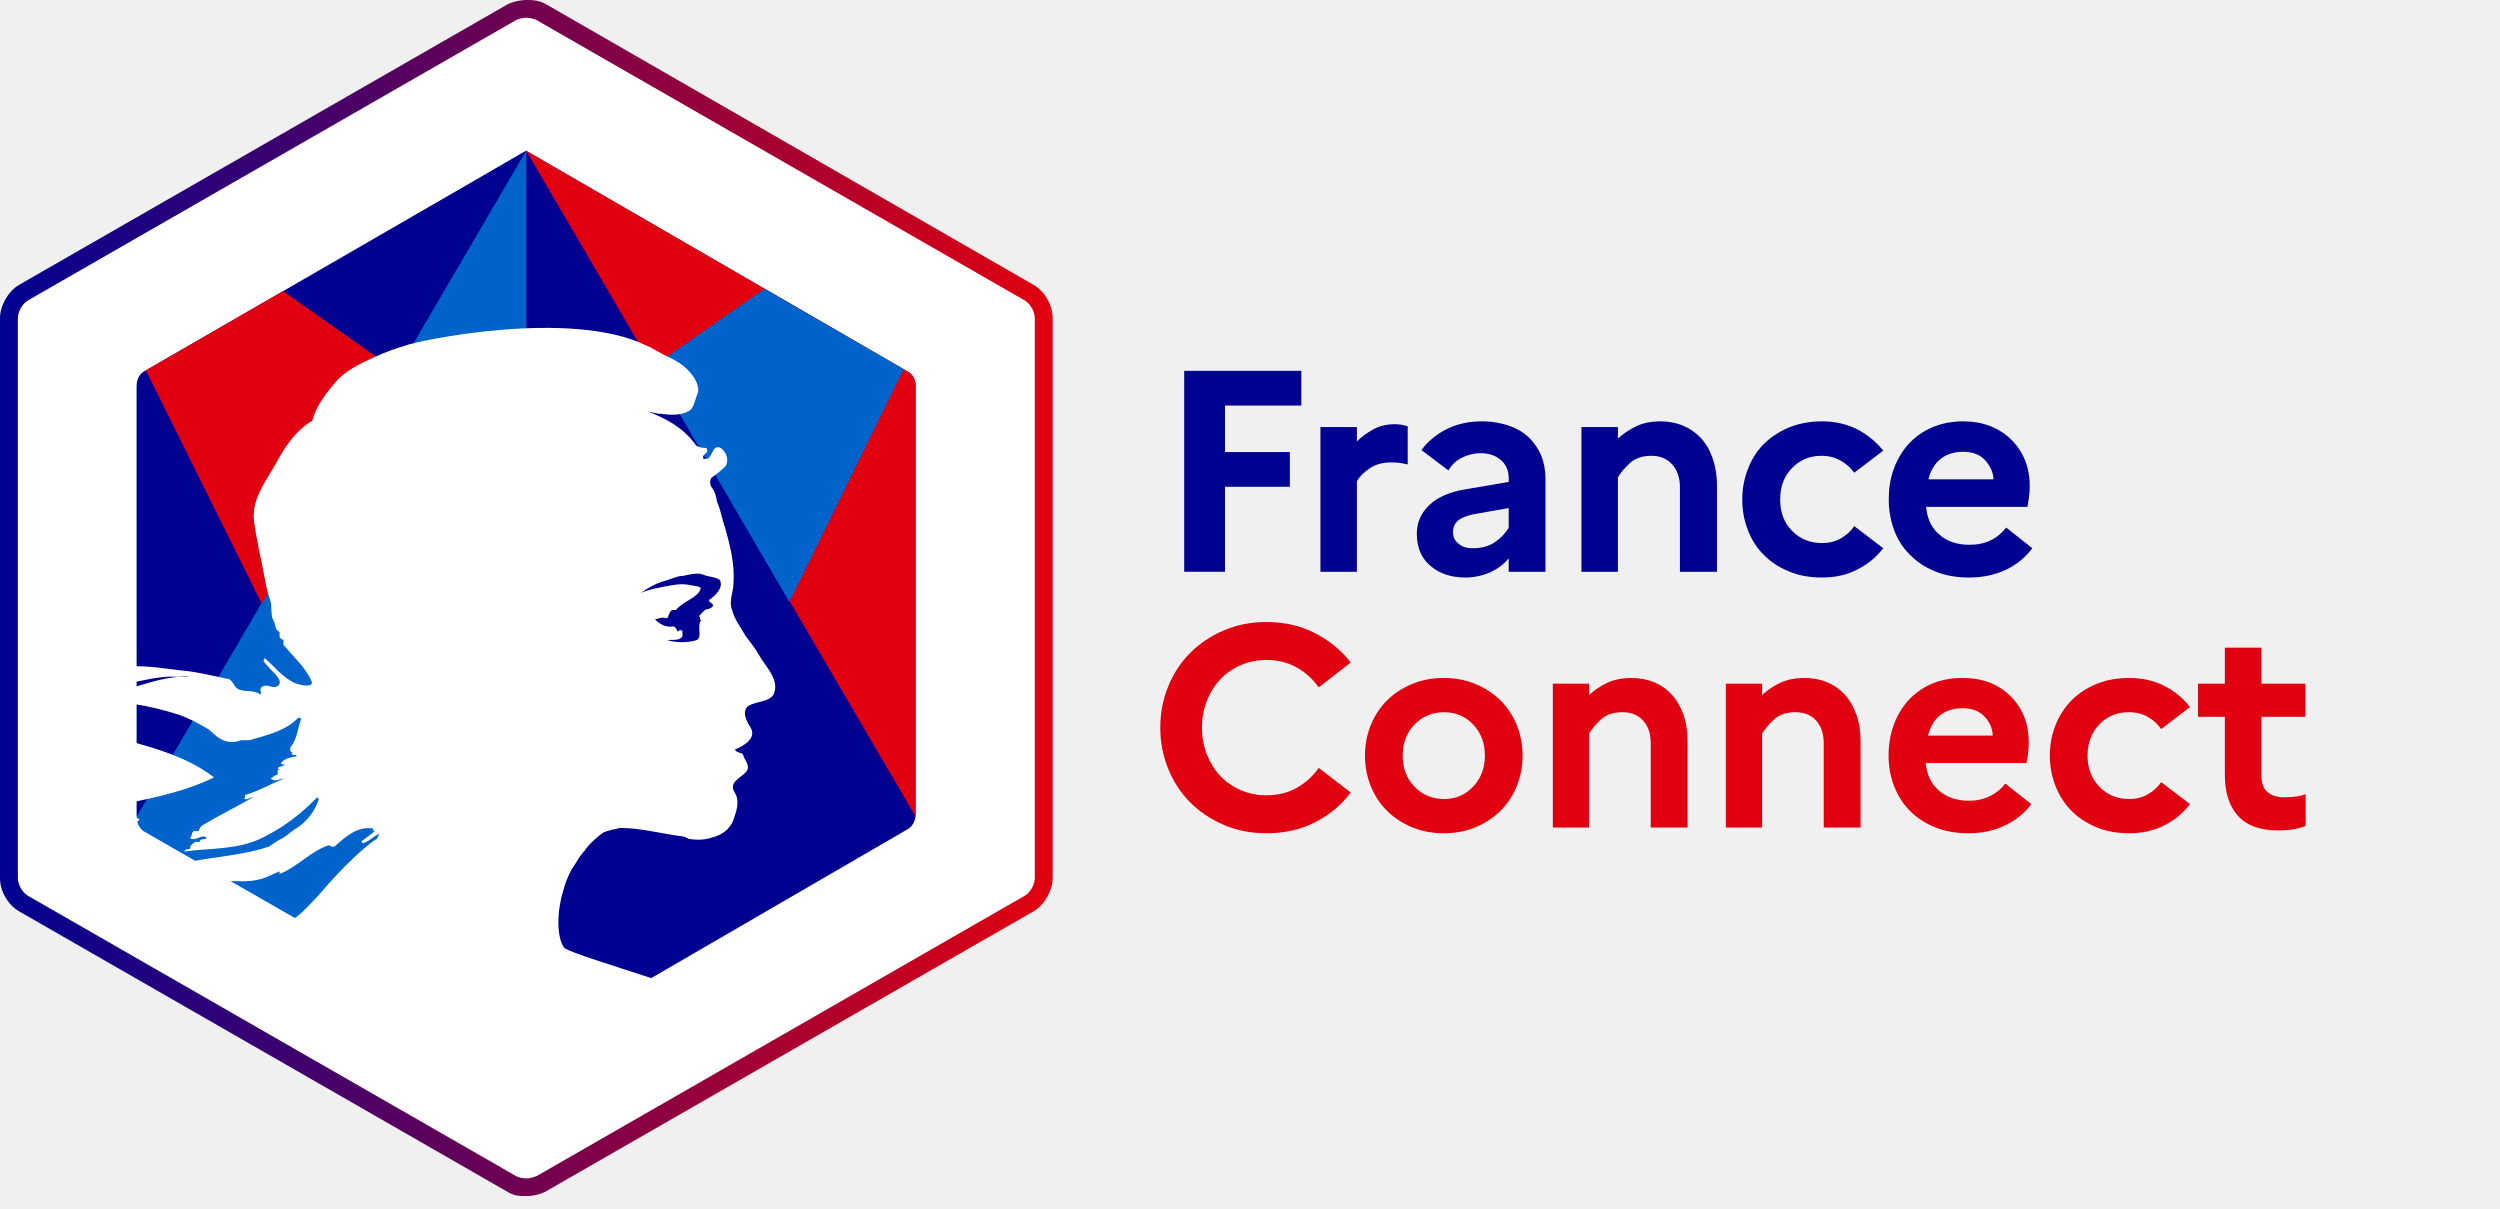
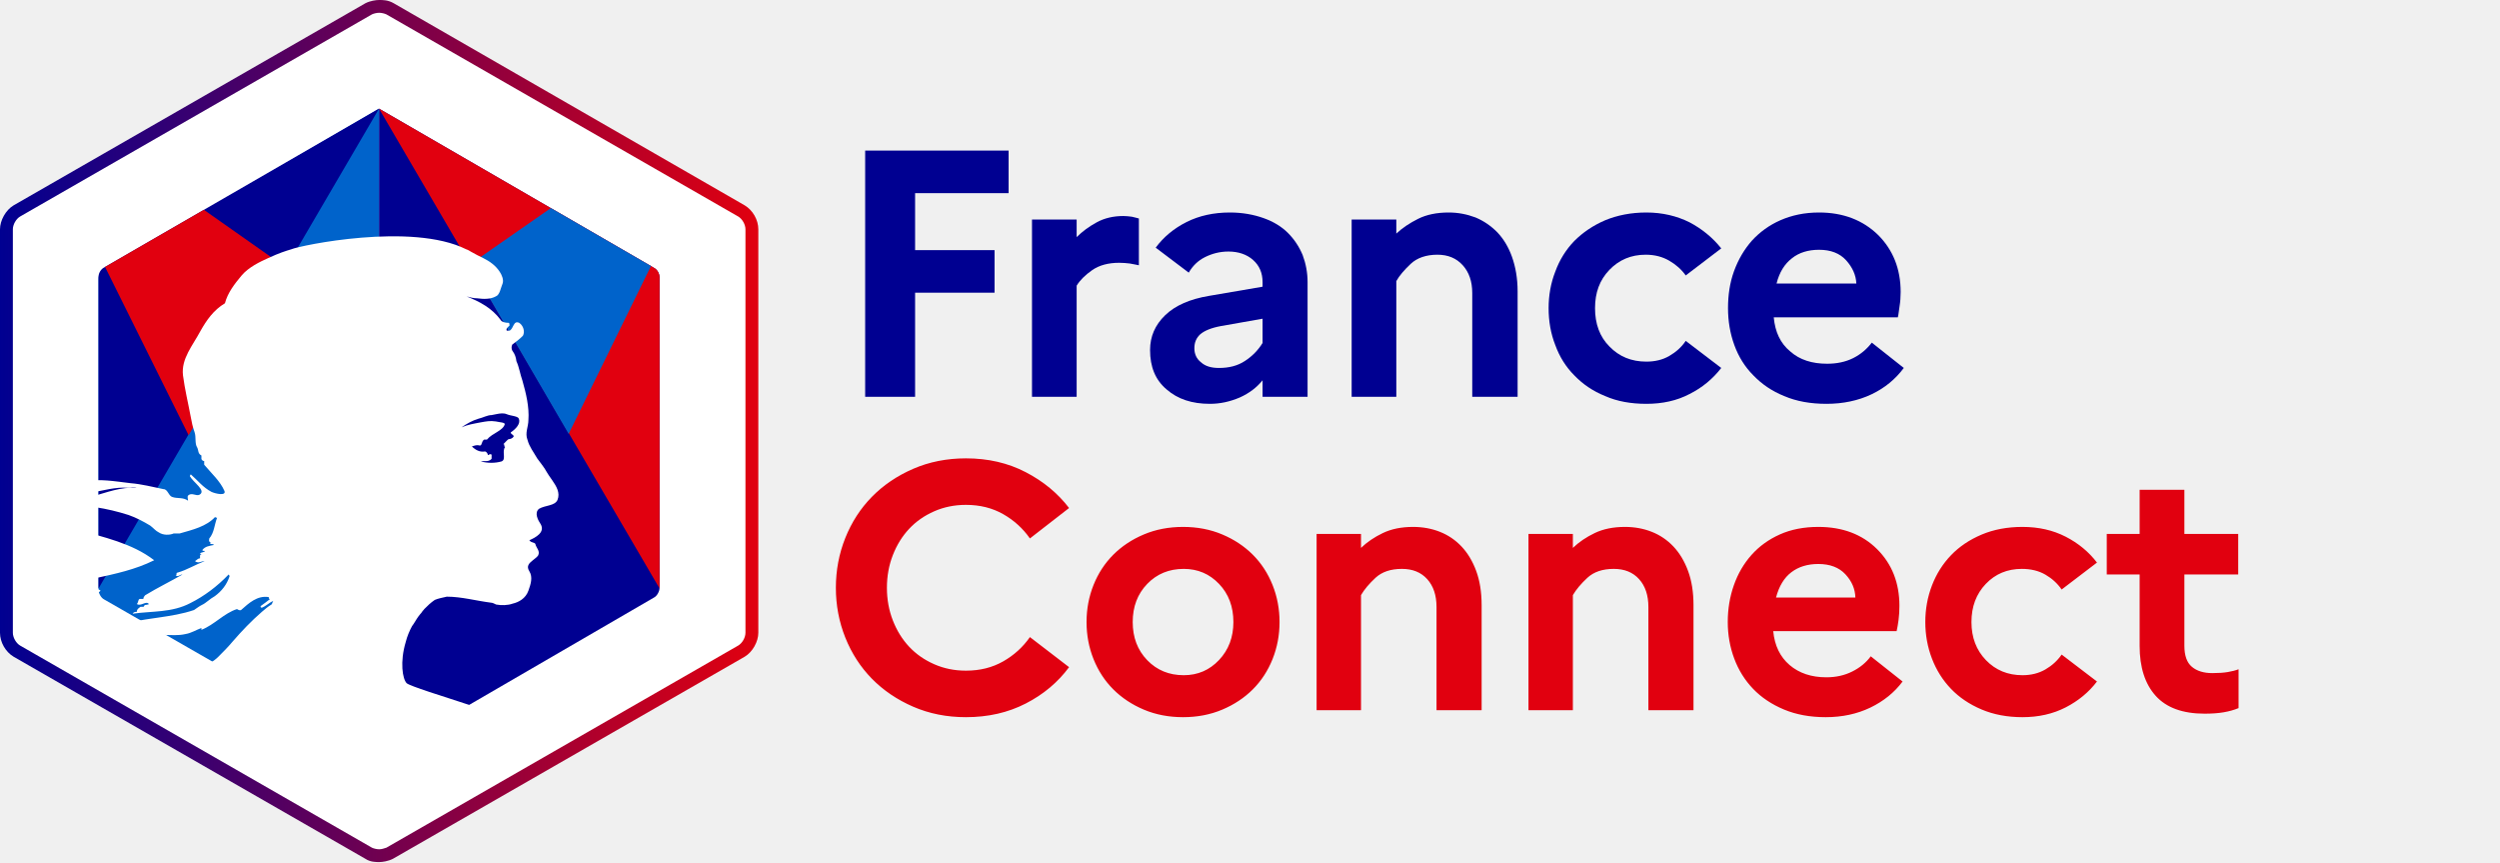
- <svg xmlns="http://www.w3.org/2000/svg" width="151" height="73" viewBox="0 0 151 73" fill="none">
-   <g clip-path="url(#clip0_3280_25235)">
-     <mask id="mask0_3280_25235" style="mask-type:luminance" maskUnits="userSpaceOnUse" x="0" y="0" width="151" height="73">
-       <path d="M151 0H0V72.249H151V0Z" fill="white" />
-     </mask>
-     <g mask="url(#mask0_3280_25235)">
-       <path d="M32.463 1.205C32.126 1.004 31.52 1.004 31.183 1.205L1.684 18.146C1.347 18.347 1.078 18.816 1.078 19.217V53.032C1.078 53.433 1.347 53.902 1.684 54.103L31.183 71.043C31.52 71.245 32.126 71.245 32.463 71.043L61.963 54.103C62.299 53.902 62.569 53.433 62.569 53.032V19.217C62.569 18.816 62.299 18.347 61.963 18.146L32.463 1.205Z" fill="white" />
-       <path d="M32.396 1.205L61.895 18.146C62.232 18.347 62.501 18.816 62.501 19.217V53.032C62.501 53.433 62.232 53.902 61.895 54.103L32.396 71.044C32.194 71.111 31.992 71.177 31.79 71.177C31.587 71.177 31.318 71.111 31.183 71.044L1.684 54.103C1.347 53.902 1.078 53.433 1.078 53.032V19.217C1.078 18.816 1.347 18.347 1.684 18.146L31.183 1.205C31.318 1.138 31.587 1.071 31.79 1.071C31.992 1.071 32.261 1.138 32.396 1.205ZM30.645 0.268L1.145 17.209C0.471 17.61 0 18.481 0 19.217V53.032C0 53.835 0.471 54.639 1.145 55.04L30.645 71.981C31.049 72.249 31.52 72.249 31.79 72.249C32.059 72.249 32.53 72.182 32.934 71.981L62.434 55.04C63.108 54.639 63.579 53.768 63.579 53.032V19.217C63.579 18.414 63.108 17.61 62.434 17.209L33.002 0.268C32.53 0 32.126 0 31.79 0C31.52 0 31.049 0.067 30.645 0.268Z" fill="url(#paint0_linear_3280_25235)" />
-       <path d="M31.779 63.466L8.729 50.237C8.46 50.103 8.258 49.7 8.258 49.431V23.378C8.258 23.042 8.46 22.706 8.729 22.572L31.779 9.104" fill="#0063CB" />
-       <path d="M8.261 49.314L8.258 23.225C8.258 22.889 8.46 22.552 8.729 22.418L31.779 9.104" fill="#000091" />
-       <path fill-rule="evenodd" clip-rule="evenodd" d="M23.545 23.216L15.812 36.474L8.807 22.37L17.093 17.584L23.994 22.439L23.545 23.216Z" fill="#E1000F" />
-       <path d="M31.775 63.466L54.828 50.081C55.097 49.947 55.299 49.545 55.299 49.276V23.255C55.299 22.92 55.097 22.584 54.828 22.45L31.778 9.104" fill="#000091" />
-       <path d="M55.297 49.314L55.299 23.245C55.299 22.91 55.097 22.575 54.828 22.441L31.779 9.104" fill="#E1000F" />
-       <path fill-rule="evenodd" clip-rule="evenodd" d="M39.396 22.163L47.677 36.361L54.578 22.296L46.184 17.439L39.396 22.163Z" fill="#0063CB" />
-       <path fill-rule="evenodd" clip-rule="evenodd" d="M40.514 21.629C41.056 21.9 41.558 22.249 41.907 22.791C42.061 23.024 42.255 23.451 42.139 23.761C41.983 24.11 41.907 24.73 41.558 24.846C41.133 25.079 40.553 25.079 40.011 25.001C39.702 25.001 39.432 24.924 39.122 24.846C40.205 25.273 41.249 25.815 41.983 26.824C42.061 26.978 42.332 27.056 42.641 27.056C42.718 27.056 42.718 27.211 42.718 27.288C42.564 27.444 42.409 27.521 42.486 27.715H42.718C43.067 27.56 43.028 26.824 43.53 27.056C43.879 27.288 44.033 27.793 43.84 28.142C43.53 28.451 43.26 28.645 42.95 28.878C42.873 29.033 42.873 29.227 42.95 29.382C43.183 29.692 43.26 29.964 43.298 30.274C43.53 30.778 43.608 31.359 43.801 31.902C44.111 32.987 44.381 34.112 44.304 35.197C44.304 35.779 43.995 36.283 44.227 36.864C44.381 37.446 44.729 37.872 45.039 38.415C45.348 38.842 45.618 39.151 45.851 39.578C45.945 39.742 46.059 39.905 46.175 40.07L46.291 40.236C46.655 40.761 46.985 41.304 46.74 41.904C46.508 42.408 45.735 42.331 45.193 42.64C44.768 42.989 45.116 43.61 45.348 43.959C45.696 44.618 44.923 45.044 44.381 45.277C44.536 45.51 44.806 45.432 44.884 45.587C44.961 45.935 45.309 46.169 45.116 46.556C45.027 46.678 44.895 46.784 44.761 46.888L44.66 46.967C44.362 47.203 44.108 47.45 44.381 47.874C44.691 48.378 44.497 48.959 44.304 49.502C44.072 50.161 43.492 50.471 42.989 50.588C42.564 50.743 42.022 50.743 41.597 50.666C41.442 50.588 41.288 50.51 41.172 50.51C39.934 50.355 38.697 50.006 37.459 50.006C37.111 50.084 36.725 50.161 36.454 50.278C36.106 50.51 35.835 50.782 35.564 51.053C35.526 51.131 35.448 51.169 35.41 51.247C35.371 51.286 35.333 51.324 35.333 51.363L35.31 51.386L35.278 51.418C35.272 51.424 35.265 51.431 35.255 51.441C35.023 51.712 34.868 51.984 34.675 52.293C34.675 52.332 34.636 52.332 34.636 52.332C34.636 52.371 34.598 52.41 34.559 52.449C34.327 52.875 34.134 53.34 34.018 53.806C33.515 55.472 33.747 56.907 34.095 57.256C34.327 57.489 37.112 58.35 39.561 59.151C35.282 62.718 31.823 64.501 29.184 64.501C25.541 64.501 19.43 62.085 10.852 57.253C12.929 57.253 12.633 58.083 14.567 57.117C15.495 56.73 17.583 55.764 18.279 55.068C18.704 54.643 19.13 54.218 19.517 53.754C20.29 52.864 21.063 52.053 21.953 51.279C22.223 51.048 22.494 50.815 22.765 50.661C22.842 50.583 22.842 50.429 22.919 50.351C22.572 50.506 22.339 50.777 21.953 50.931C21.875 50.931 21.798 50.854 21.875 50.777C22.146 50.583 22.417 50.39 22.649 50.197H22.61C22.533 50.197 22.533 50.119 22.533 50.042C21.566 49.888 20.87 50.545 20.212 51.124C20.058 51.202 19.903 51.048 19.865 51.048C18.782 51.395 17.97 52.362 16.887 52.787V52.632C16.462 52.787 16.036 53.057 15.572 53.135C14.915 53.289 14.335 53.212 13.755 53.212C12.865 53.289 11.976 53.483 11.086 53.676C11.048 53.676 11.048 53.676 11.009 53.715C10.545 53.831 10.081 54.024 9.655 54.256L9.617 54.295C9.578 54.333 9.539 54.372 9.501 54.411C9.346 54.565 9.192 54.759 8.998 54.836C8.534 55.068 8.186 55.455 7.799 55.803C7.761 55.841 7.722 55.841 7.683 55.841C7.297 56.228 7.761 55.068 8.186 54.797C8.148 54.797 8.07 54.759 8.109 54.72C8.148 54.643 8.186 54.604 8.225 54.527C8.225 54.488 8.225 54.488 8.263 54.45L8.257 54.426L8.231 54.395C8.227 54.389 8.225 54.382 8.225 54.372C8.109 54.45 7.993 54.527 7.877 54.604C7.683 54.759 7.761 53.87 7.954 53.754H7.916C8.186 53.599 8.496 53.444 8.766 53.289L8.882 53.174C8.457 53.328 8.109 53.522 7.722 53.754C7.722 53.754 7.722 53.483 7.838 53.367C7.916 53.367 7.993 53.367 7.993 53.444C9.395 52.364 11.099 52.076 12.818 51.825L13.288 51.758C14.304 51.609 15.317 51.45 16.268 51.124C16.5 50.97 16.693 50.815 16.925 50.7C17.274 50.545 17.583 50.197 18.008 49.965C18.588 49.539 19.014 48.998 19.246 48.303C19.246 48.225 19.169 48.148 19.169 48.148C18.202 49.153 17.119 49.965 15.959 50.545C14.412 51.357 12.749 51.202 11.125 51.434C11.202 51.279 11.357 51.279 11.473 51.279C11.473 51.048 11.628 50.97 11.782 50.854H12.015C12.092 50.854 12.092 50.7 12.169 50.7C12.324 50.7 12.556 50.622 12.479 50.622C12.246 50.312 11.821 50.854 11.473 50.622C11.628 50.468 11.551 50.274 11.705 50.197H12.015C12.015 50.042 12.169 49.888 12.169 49.888C13.252 49.23 14.296 48.728 15.301 48.148C15.069 48.148 14.953 48.38 14.721 48.225C14.876 48.225 14.721 47.993 14.876 47.993C15.688 47.761 16.346 47.336 17.158 47.027C16.849 47.027 16.655 47.259 16.346 47.027C16.5 46.949 16.577 46.795 16.771 46.795V46.563C16.771 46.485 16.849 46.485 16.925 46.485C16.849 46.485 16.771 46.408 16.771 46.408C16.849 46.253 17.081 46.331 17.196 46.176C17.119 46.176 16.965 46.176 16.965 46.099C17.196 45.789 17.544 45.751 17.931 45.673C17.854 45.519 17.622 45.673 17.622 45.519C17.622 45.453 17.678 45.443 17.743 45.442H17.622C17.467 45.364 17.544 45.21 17.544 45.132C17.97 44.63 17.97 43.972 18.202 43.392C18.124 43.392 18.047 43.392 18.047 43.316C17.312 44.127 16.152 44.398 15.069 44.707H14.567C14.219 44.862 13.677 44.862 13.329 44.63C13.02 44.475 12.904 44.282 12.595 44.05C12.015 43.702 11.434 43.392 10.777 43.161C8.96 42.581 7.065 42.271 5.17 42.349C5.982 41.923 6.871 41.885 7.722 41.614C8.96 41.266 10.12 40.802 11.434 40.88C11.202 40.802 10.932 40.88 10.7 40.88C9.694 40.802 8.65 41.111 7.567 41.305C6.832 41.459 6.175 41.73 5.441 41.885C5.015 42.039 4.783 42.465 4.28 42.387V42.155C5.015 41.266 5.905 40.416 7.065 40.339C8.38 40.106 9.617 40.339 10.932 40.493C11.899 40.57 12.749 40.802 13.716 40.996C14.064 40.996 14.142 41.575 14.451 41.653C14.876 41.807 15.34 41.653 15.765 41.962C15.765 41.807 15.688 41.653 15.765 41.537C16.075 41.228 16.423 41.614 16.732 41.459C17.312 41.111 16.23 40.454 15.92 39.913C15.92 39.836 15.998 39.758 15.998 39.758C16.577 40.261 17.003 40.841 17.738 41.228C18.086 41.382 18.975 41.575 18.82 41.15C18.472 40.339 17.738 39.681 17.119 38.947V38.637C16.965 38.637 16.965 38.56 16.887 38.483V38.173C16.577 38.019 16.655 37.748 16.539 37.516C16.307 37.168 16.462 36.627 16.307 36.202C16.152 35.776 16.075 35.39 15.998 34.965C15.765 33.728 15.495 32.645 15.34 31.446C15.185 30.055 16.152 28.972 16.809 27.735C17.312 26.846 17.893 25.995 18.859 25.415C19.091 24.526 19.671 23.791 20.251 23.096C20.831 22.399 21.798 21.936 22.494 21.626C23.428 21.196 23.922 21.044 24.414 20.896C24.417 20.895 24.424 20.893 24.427 20.892C25.142 20.579 34.526 18.609 39.083 20.892C39.18 20.941 39.161 20.892 39.47 21.086C39.818 21.28 40.243 21.512 40.514 21.629ZM5.108 42.833C5.108 43.173 4.88 43.475 4.537 43.55C5.108 43.702 5.68 43.702 6.253 43.967C6.176 44.118 6.024 44.042 5.948 44.042C6.291 44.269 6.749 44.118 7.092 44.383C6.863 44.609 6.673 44.383 6.444 44.383C8.694 45.025 11.059 45.516 12.928 46.953C11.326 47.747 9.686 48.087 7.969 48.465C7.741 48.465 7.626 48.465 7.397 48.389C7.397 48.465 7.397 48.616 7.321 48.616C7.016 48.616 6.825 48.616 6.596 48.767C6.329 48.994 5.91 49.07 5.68 48.843C5.604 48.767 5.91 48.843 5.986 48.692H5.414C5.337 48.692 5.337 48.616 5.337 48.541C4.994 48.616 4.537 48.767 4.193 48.843C3.697 48.994 3.926 46.537 4.27 46.386C4.193 46.31 4.041 46.31 4.041 46.159C3.736 46.159 3.621 45.403 3.812 45.365C4.117 45.289 4.46 45.289 4.689 45.063C4.193 44.987 4.041 43.211 4.88 42.757C4.956 42.757 5.108 42.757 5.108 42.833ZM8.431 49.51C7.968 49.983 7.39 49.768 6.889 49.983C6.735 49.983 6.465 50.069 6.542 49.897C6.591 49.655 6.804 49.565 7.033 49.488L7.171 49.443C7.263 49.413 7.352 49.381 7.429 49.338C7.583 49.252 7.775 49.079 7.93 49.165C8.084 49.424 8.277 49.338 8.431 49.51ZM5.807 39.606C5.729 39.606 5.651 39.606 5.573 39.529C5.651 39.451 5.651 39.373 5.651 39.295C4.912 40.112 3.238 39.84 4.795 39.101C5.379 38.868 6.118 38.945 6.702 39.179C6.468 39.49 6.118 39.412 5.807 39.606ZM41.42 34.748C41.353 34.762 41.285 34.775 41.218 34.787C40.863 34.787 40.469 35.016 40.115 35.092C39.602 35.244 39.13 35.511 38.696 35.816C39.208 35.587 39.72 35.511 40.312 35.396C40.745 35.32 41.1 35.244 41.572 35.32C41.888 35.396 42.321 35.396 42.321 35.549C42.164 36.12 41.297 36.273 40.824 36.844H40.588C40.351 36.997 40.43 37.34 40.233 37.34C39.996 37.264 39.8 37.34 39.563 37.416C39.878 37.721 40.233 37.911 40.666 37.835C40.745 37.835 40.903 37.987 40.903 38.14C40.903 38.14 40.982 38.14 41.06 38.064C41.139 38.064 41.218 38.064 41.218 38.14V38.444C41.076 38.627 40.892 38.646 40.699 38.648L40.569 38.648C40.483 38.649 40.396 38.653 40.312 38.673C40.903 38.825 41.494 38.825 42.045 38.673C42.479 38.521 42.045 37.797 42.361 37.454C42.203 37.454 42.361 37.225 42.203 37.225C42.361 37.073 42.518 36.882 42.636 36.806C42.794 36.806 42.991 36.73 43.07 36.578C43.07 36.425 42.755 36.349 42.834 36.235C43.267 35.93 43.661 35.511 43.503 35.092C43.425 34.863 42.834 34.863 42.479 34.711C42.233 34.605 41.931 34.646 41.625 34.706L41.42 34.748Z" fill="white" />
-       <path d="M76.496 50.329C77.588 50.329 78.57 50.105 79.444 49.657C80.318 49.209 81.031 48.611 81.583 47.864L79.651 46.381C79.306 46.875 78.867 47.274 78.332 47.579C77.797 47.884 77.186 48.036 76.496 48.036C75.933 48.036 75.41 47.93 74.926 47.717C74.444 47.504 74.033 47.217 73.694 46.855C73.355 46.493 73.088 46.062 72.892 45.562C72.697 45.062 72.598 44.524 72.598 43.949C72.598 43.375 72.697 42.837 72.892 42.337C73.088 41.837 73.355 41.406 73.694 41.044C74.033 40.682 74.444 40.394 74.926 40.182C75.41 39.969 75.933 39.863 76.496 39.863C77.186 39.863 77.797 40.015 78.332 40.32C78.867 40.624 79.306 41.024 79.651 41.518L81.583 40.018C81.031 39.294 80.318 38.705 79.444 38.251C78.57 37.796 77.588 37.569 76.496 37.569C75.553 37.569 74.685 37.742 73.892 38.087C73.099 38.431 72.421 38.891 71.857 39.466C71.294 40.041 70.857 40.716 70.547 41.492C70.237 42.268 70.081 43.087 70.081 43.949C70.081 44.812 70.237 45.631 70.547 46.407C70.857 47.182 71.294 47.858 71.857 48.433C72.421 49.007 73.099 49.467 73.892 49.812C74.685 50.157 75.553 50.329 76.496 50.329ZM87.204 50.329C87.905 50.329 88.549 50.206 89.135 49.959C89.721 49.712 90.224 49.378 90.644 48.959C91.063 48.539 91.388 48.042 91.618 47.467C91.848 46.892 91.963 46.283 91.963 45.639C91.963 44.995 91.848 44.386 91.618 43.811C91.388 43.237 91.063 42.739 90.644 42.32C90.224 41.9 89.721 41.567 89.135 41.32C88.549 41.073 87.905 40.949 87.204 40.949C86.503 40.949 85.859 41.073 85.272 41.32C84.686 41.567 84.183 41.9 83.764 42.32C83.344 42.739 83.02 43.237 82.789 43.811C82.559 44.386 82.445 44.995 82.445 45.639C82.445 46.283 82.559 46.892 82.789 47.467C83.02 48.042 83.344 48.539 83.764 48.959C84.183 49.378 84.686 49.712 85.272 49.959C85.859 50.206 86.503 50.329 87.204 50.329ZM87.238 48.26C86.514 48.26 85.913 48.013 85.436 47.519C84.96 47.024 84.721 46.398 84.721 45.639C84.721 44.88 84.96 44.254 85.436 43.76C85.913 43.265 86.514 43.018 87.238 43.018C87.928 43.018 88.508 43.265 88.98 43.76C89.451 44.254 89.687 44.88 89.687 45.639C89.687 46.386 89.451 47.01 88.98 47.51C88.508 48.01 87.928 48.26 87.238 48.26ZM95.98 49.984V44.311C96.141 44.036 96.38 43.751 96.696 43.458C97.012 43.165 97.446 43.018 97.998 43.018C98.527 43.018 98.943 43.188 99.248 43.527C99.553 43.866 99.705 44.323 99.705 44.898V49.984H101.929V44.812C101.929 44.168 101.84 43.605 101.662 43.122C101.484 42.639 101.242 42.236 100.938 41.915C100.633 41.593 100.277 41.351 99.869 41.19C99.461 41.029 99.021 40.949 98.549 40.949C97.975 40.949 97.478 41.05 97.058 41.251C96.638 41.452 96.279 41.696 95.98 41.984V41.294H93.79V49.984H95.98ZM106.43 49.984V44.311C106.591 44.036 106.829 43.751 107.146 43.458C107.461 43.165 107.896 43.018 108.448 43.018C108.976 43.018 109.393 43.188 109.697 43.527C110.002 43.866 110.154 44.323 110.154 44.898V49.984H112.379V44.812C112.379 44.168 112.29 43.605 112.111 43.122C111.934 42.639 111.692 42.236 111.387 41.915C111.082 41.593 110.726 41.351 110.318 41.19C109.91 41.029 109.471 40.949 108.999 40.949C108.424 40.949 107.927 41.05 107.508 41.251C107.088 41.452 106.729 41.696 106.43 41.984V41.294H104.24V49.984H106.43ZM118.897 50.329C119.713 50.329 120.449 50.171 121.104 49.855C121.759 49.539 122.288 49.111 122.69 48.571L121.121 47.329C120.891 47.639 120.587 47.889 120.207 48.079C119.827 48.269 119.403 48.364 118.931 48.364C118.195 48.364 117.592 48.162 117.12 47.76C116.649 47.358 116.379 46.8 116.31 46.087H122.397C122.431 45.938 122.463 45.754 122.492 45.536C122.521 45.317 122.535 45.087 122.535 44.846C122.535 43.708 122.167 42.774 121.431 42.044C120.696 41.314 119.73 40.949 118.534 40.949C117.822 40.949 117.19 41.073 116.638 41.32C116.086 41.567 115.62 41.903 115.241 42.328C114.862 42.754 114.571 43.251 114.371 43.82C114.169 44.389 114.069 44.995 114.069 45.639C114.069 46.271 114.175 46.872 114.388 47.441C114.6 48.01 114.911 48.507 115.318 48.933C115.727 49.358 116.232 49.697 116.836 49.95C117.44 50.203 118.127 50.329 118.897 50.329ZM120.362 44.432H116.448C116.597 43.869 116.85 43.452 117.207 43.182C117.563 42.912 118.006 42.777 118.534 42.777C119.109 42.777 119.555 42.946 119.871 43.285C120.187 43.625 120.351 44.007 120.362 44.432ZM128.604 50.329C129.398 50.329 130.108 50.168 130.734 49.846C131.361 49.525 131.875 49.099 132.277 48.571L130.535 47.243C130.329 47.542 130.062 47.786 129.734 47.976C129.406 48.165 129.03 48.26 128.604 48.26C127.88 48.26 127.28 48.013 126.802 47.519C126.326 47.024 126.087 46.398 126.087 45.639C126.087 44.88 126.323 44.254 126.794 43.76C127.266 43.265 127.857 43.018 128.57 43.018C129.018 43.018 129.406 43.113 129.734 43.303C130.062 43.492 130.329 43.737 130.535 44.036L132.277 42.708C131.875 42.179 131.361 41.754 130.734 41.432C130.108 41.11 129.398 40.949 128.604 40.949C127.857 40.949 127.185 41.075 126.587 41.328C125.99 41.581 125.487 41.92 125.079 42.346C124.67 42.771 124.357 43.268 124.139 43.837C123.92 44.406 123.811 45.007 123.811 45.639C123.811 46.271 123.92 46.872 124.139 47.441C124.357 48.01 124.67 48.507 125.079 48.933C125.487 49.358 125.99 49.697 126.587 49.95C127.185 50.203 127.857 50.329 128.604 50.329ZM137.588 50.157C137.945 50.157 138.258 50.134 138.528 50.088C138.798 50.042 139.042 49.973 139.261 49.881V47.967C139.111 48.025 138.933 48.071 138.726 48.105C138.52 48.139 138.266 48.157 137.968 48.157C137.542 48.157 137.206 48.053 136.959 47.846C136.712 47.639 136.588 47.294 136.588 46.812V43.294H139.244V41.294H136.588V39.121H134.381V41.294H132.76V43.294H134.381V46.812C134.381 47.869 134.646 48.691 135.174 49.278C135.703 49.864 136.508 50.157 137.588 50.157Z" fill="#E1000F" />
-       <path d="M71.526 34.535H73.989V29.402H77.907V27.304H73.989V24.495H78.601V22.397H71.526V34.535Z" fill="#000091" />
-       <path d="M79.754 34.535H81.956V29.056C82.112 28.796 82.372 28.535 82.719 28.293C83.066 28.05 83.517 27.928 84.054 27.928C84.245 27.928 84.418 27.946 84.575 27.963C84.731 27.998 84.887 28.015 85.025 28.05V25.744C84.921 25.709 84.8 25.692 84.678 25.657C84.54 25.64 84.401 25.622 84.262 25.622C83.76 25.622 83.326 25.726 82.945 25.934C82.563 26.142 82.234 26.385 81.956 26.663V25.796H79.754V34.535Z" fill="#000091" />
-       <path d="M88.525 34.882C89.028 34.882 89.513 34.778 89.999 34.57C90.467 34.361 90.849 34.067 91.126 33.72V34.535H93.346V28.882C93.346 28.414 93.259 27.963 93.103 27.547C92.929 27.131 92.687 26.767 92.374 26.455C92.062 26.142 91.663 25.9 91.178 25.726C90.692 25.553 90.138 25.449 89.513 25.449C88.716 25.449 88.005 25.605 87.381 25.917C86.756 26.229 86.236 26.663 85.855 27.183L87.485 28.414C87.675 28.084 87.936 27.825 88.282 27.651C88.629 27.478 89.01 27.374 89.444 27.374C89.93 27.374 90.346 27.512 90.658 27.79C90.97 28.067 91.126 28.431 91.126 28.882V29.108L88.49 29.558C87.554 29.715 86.826 30.027 86.323 30.512C85.82 30.998 85.577 31.57 85.577 32.229C85.577 33.061 85.837 33.703 86.392 34.171C86.947 34.656 87.658 34.882 88.525 34.882ZM87.762 32.142C87.762 31.865 87.849 31.639 88.057 31.448C88.265 31.275 88.594 31.136 89.063 31.05L91.126 30.686V31.882C90.901 32.246 90.606 32.541 90.259 32.766C89.895 33.009 89.461 33.113 88.976 33.113C88.594 33.113 88.3 33.026 88.091 32.836C87.866 32.662 87.762 32.419 87.762 32.142Z" fill="#000091" />
-       <path d="M95.519 34.535H97.722V28.83C97.878 28.553 98.12 28.275 98.433 27.98C98.745 27.686 99.195 27.53 99.75 27.53C100.27 27.53 100.687 27.703 100.999 28.05C101.311 28.397 101.467 28.848 101.467 29.42V34.535H103.704V29.333C103.704 28.691 103.6 28.119 103.426 27.634C103.253 27.148 103.01 26.749 102.698 26.42C102.386 26.108 102.039 25.865 101.623 25.692C101.207 25.536 100.773 25.449 100.305 25.449C99.716 25.449 99.213 25.553 98.797 25.761C98.38 25.969 98.016 26.212 97.722 26.489V25.796H95.519V34.535Z" fill="#000091" />
-       <path d="M110.054 32.801C109.325 32.801 108.719 32.558 108.233 32.055C107.748 31.57 107.522 30.928 107.522 30.165C107.522 29.402 107.748 28.778 108.233 28.275C108.701 27.79 109.291 27.53 110.019 27.53C110.47 27.53 110.851 27.634 111.181 27.825C111.51 28.015 111.788 28.258 111.996 28.553L113.747 27.218C113.331 26.697 112.811 26.264 112.186 25.934C111.562 25.622 110.851 25.449 110.054 25.449C109.291 25.449 108.615 25.588 108.025 25.83C107.418 26.09 106.915 26.437 106.499 26.853C106.083 27.287 105.771 27.79 105.563 28.362C105.337 28.934 105.233 29.541 105.233 30.165C105.233 30.807 105.337 31.414 105.563 31.986C105.771 32.558 106.083 33.061 106.499 33.477C106.915 33.911 107.418 34.258 108.025 34.5C108.615 34.76 109.291 34.882 110.054 34.882C110.851 34.882 111.562 34.726 112.186 34.396C112.811 34.084 113.331 33.651 113.747 33.113L111.996 31.778C111.788 32.09 111.51 32.333 111.181 32.523C110.851 32.714 110.47 32.801 110.054 32.801Z" fill="#000091" />
-       <path d="M122.751 33.113L121.173 31.865C120.931 32.177 120.635 32.437 120.254 32.628C119.872 32.818 119.44 32.905 118.971 32.905C118.226 32.905 117.618 32.714 117.15 32.298C116.664 31.899 116.405 31.344 116.336 30.616H122.457C122.491 30.477 122.508 30.287 122.543 30.061C122.577 29.853 122.595 29.61 122.595 29.368C122.595 28.223 122.214 27.287 121.485 26.559C120.74 25.83 119.768 25.449 118.573 25.449C117.844 25.449 117.22 25.588 116.665 25.83C116.11 26.073 115.641 26.42 115.26 26.836C114.878 27.27 114.584 27.772 114.376 28.345C114.168 28.917 114.081 29.524 114.081 30.165C114.081 30.807 114.185 31.414 114.393 31.986C114.601 32.558 114.913 33.061 115.329 33.477C115.745 33.911 116.249 34.258 116.856 34.5C117.463 34.76 118.156 34.882 118.936 34.882C119.751 34.882 120.497 34.726 121.155 34.413C121.814 34.101 122.335 33.668 122.751 33.113ZM118.573 27.287C119.145 27.287 119.596 27.46 119.908 27.807C120.219 28.154 120.392 28.535 120.41 28.951H116.474C116.613 28.397 116.873 27.98 117.237 27.703C117.584 27.426 118.034 27.287 118.573 27.287Z" fill="#000091" />
-     </g>
+ <svg xmlns="http://www.w3.org/2000/svg" width="100%" height="100%" viewBox="0 0 290 100" fill="none">
+   <path d="M44.932 1.668C44.466 1.39 43.627 1.39 43.161 1.668L2.331 25.116C1.865 25.394 1.492 26.043 1.492 26.599V73.401C1.492 73.957 1.865 74.606 2.331 74.884L43.161 98.332C43.627 98.61 44.466 98.61 44.932 98.332L85.763 74.884C86.229 74.606 86.602 73.957 86.602 73.401V26.599C86.602 26.043 86.229 25.394 85.763 25.116L44.932 1.668Z" fill="white" />
+   <path d="M44.839 1.668L85.669 25.116C86.136 25.394 86.508 26.043 86.508 26.599V73.401C86.508 73.957 86.136 74.606 85.669 74.884L44.839 98.332C44.559 98.424 44.28 98.517 44 98.517C43.72 98.517 43.347 98.424 43.161 98.332L2.331 74.884C1.864 74.606 1.492 73.957 1.492 73.401V26.599C1.492 26.043 1.864 25.394 2.331 25.116L43.161 1.668C43.347 1.576 43.72 1.483 44 1.483C44.28 1.483 44.653 1.576 44.839 1.668ZM42.415 0.371L1.585 23.818C0.653 24.374 0 25.579 0 26.599V73.401C0 74.513 0.653 75.626 1.585 76.182L42.415 99.629C42.975 100 43.627 100 44 100C44.373 100 45.025 99.907 45.585 99.629L86.415 76.182C87.347 75.626 88 74.421 88 73.401V26.599C88 25.487 87.347 24.374 86.415 23.818L45.678 0.371C45.025 0 44.466 0 44 0C43.627 0 42.975 0.093 42.415 0.371Z" fill="url(#paint0_linear_1:4166)" />
+   <path d="M43.985 87.843L12.082 69.534C11.71 69.348 11.43 68.79 11.43 68.418V32.357C11.43 31.893 11.71 31.428 12.082 31.242L43.985 12.601" fill="#0063CB" />
+   <path d="M11.434 68.256L11.43 32.145C11.43 31.68 11.71 31.215 12.082 31.029L43.985 12.601" fill="#000091" />
+   <path fill-rule="evenodd" clip-rule="evenodd" d="M32.589 32.134L21.886 50.484L12.19 30.963L23.659 24.338L33.21 31.058L32.589 32.134Z" fill="#E1000F" />
+   <path d="M43.98 87.844L75.888 69.318C76.26 69.132 76.539 68.575 76.539 68.204V32.187C76.539 31.723 76.26 31.259 75.888 31.073L43.984 12.601" fill="#000091" />
+   <path d="M76.537 68.256L76.54 32.173C76.54 31.709 76.26 31.245 75.888 31.06L43.985 12.601" fill="#E1000F" />
+   <path fill-rule="evenodd" clip-rule="evenodd" d="M54.528 30.676L65.99 50.328L75.542 30.86L63.924 24.137L54.528 30.676Z" fill="#0063CB" />
+   <path fill-rule="evenodd" clip-rule="evenodd" d="M56.076 29.937C56.825 30.312 57.521 30.795 58.003 31.546C58.217 31.868 58.485 32.458 58.324 32.888C58.11 33.37 58.003 34.229 57.521 34.39C56.932 34.712 56.129 34.712 55.38 34.604C54.952 34.604 54.578 34.497 54.149 34.39C55.648 34.98 57.093 35.731 58.11 37.127C58.217 37.341 58.592 37.449 59.02 37.449C59.127 37.449 59.127 37.663 59.127 37.77C58.913 37.985 58.699 38.093 58.806 38.36H59.127C59.609 38.146 59.555 37.127 60.251 37.449C60.733 37.77 60.947 38.468 60.679 38.951C60.251 39.38 59.876 39.648 59.448 39.97C59.341 40.185 59.341 40.453 59.448 40.668C59.769 41.097 59.876 41.473 59.929 41.902C60.251 42.599 60.358 43.404 60.626 44.155C61.054 45.658 61.428 47.214 61.321 48.717C61.321 49.522 60.893 50.219 61.215 51.024C61.428 51.829 61.91 52.419 62.338 53.17C62.766 53.761 63.141 54.19 63.462 54.78C63.593 55.007 63.75 55.233 63.911 55.461L64.071 55.69C64.576 56.417 65.032 57.169 64.693 57.999C64.372 58.697 63.301 58.59 62.552 59.019C61.964 59.502 62.446 60.361 62.766 60.843C63.248 61.756 62.178 62.346 61.428 62.668C61.642 62.99 62.017 62.882 62.124 63.097C62.231 63.58 62.713 63.902 62.446 64.438C62.323 64.607 62.139 64.754 61.953 64.898L61.814 65.007C61.401 65.334 61.05 65.676 61.428 66.263C61.856 66.961 61.589 67.765 61.321 68.517C61 69.428 60.197 69.858 59.501 70.019C58.913 70.233 58.163 70.233 57.575 70.126C57.36 70.019 57.146 69.912 56.986 69.912C55.273 69.697 53.56 69.214 51.848 69.214C51.366 69.322 50.831 69.428 50.456 69.59C49.974 69.912 49.599 70.287 49.225 70.663C49.172 70.77 49.064 70.824 49.011 70.931C48.958 70.985 48.904 71.038 48.904 71.092L48.872 71.124L48.828 71.168C48.82 71.176 48.81 71.186 48.797 71.199C48.476 71.575 48.262 71.951 47.994 72.379C47.994 72.433 47.94 72.433 47.94 72.433C47.94 72.487 47.887 72.541 47.834 72.594C47.512 73.185 47.245 73.828 47.084 74.472C46.388 76.779 46.709 78.765 47.191 79.249C47.512 79.57 51.367 80.763 54.757 81.872C48.834 86.808 44.046 89.277 40.394 89.277C35.351 89.277 26.894 85.933 15.021 79.244C17.895 79.244 17.486 80.394 20.162 79.056C21.446 78.521 24.337 77.183 25.3 76.22C25.889 75.631 26.478 75.043 27.013 74.401C28.083 73.17 29.154 72.046 30.385 70.976C30.76 70.655 31.134 70.334 31.509 70.12C31.616 70.013 31.616 69.799 31.723 69.692C31.242 69.906 30.92 70.28 30.385 70.494C30.278 70.494 30.171 70.387 30.278 70.28C30.652 70.013 31.027 69.745 31.348 69.478H31.295C31.188 69.478 31.188 69.371 31.188 69.263C29.85 69.05 28.886 69.959 27.976 70.762C27.762 70.869 27.548 70.655 27.495 70.655C25.996 71.136 24.872 72.474 23.373 73.063V72.848C22.785 73.063 22.196 73.437 21.554 73.544C20.644 73.758 19.841 73.651 19.038 73.651C17.807 73.758 16.576 74.026 15.345 74.294C15.291 74.294 15.291 74.294 15.238 74.347C14.595 74.507 13.954 74.775 13.364 75.096L13.311 75.15C13.258 75.203 13.204 75.257 13.15 75.31C12.936 75.524 12.722 75.792 12.454 75.899C11.812 76.22 11.331 76.755 10.795 77.237C10.742 77.29 10.689 77.29 10.635 77.29C10.099 77.826 10.742 76.22 11.331 75.845C11.277 75.845 11.17 75.792 11.223 75.739C11.277 75.631 11.331 75.578 11.384 75.471C11.384 75.417 11.384 75.417 11.437 75.364L11.429 75.332L11.393 75.288C11.387 75.28 11.384 75.27 11.384 75.257C11.223 75.364 11.063 75.471 10.903 75.578C10.635 75.792 10.742 74.561 11.009 74.401H10.956C11.331 74.186 11.759 73.972 12.134 73.758L12.294 73.598C11.705 73.812 11.223 74.08 10.689 74.401C10.689 74.401 10.689 74.026 10.849 73.866C10.956 73.866 11.063 73.866 11.063 73.972C13.004 72.477 15.362 72.079 17.742 71.732L18.391 71.638C19.798 71.433 21.2 71.213 22.517 70.762C22.838 70.548 23.105 70.334 23.427 70.173C23.909 69.959 24.337 69.478 24.925 69.157C25.728 68.568 26.317 67.819 26.638 66.856C26.638 66.749 26.532 66.642 26.532 66.642C25.193 68.033 23.695 69.157 22.089 69.959C19.948 71.083 17.646 70.869 15.399 71.19C15.505 70.976 15.72 70.976 15.88 70.976C15.88 70.655 16.094 70.548 16.308 70.387H16.63C16.736 70.387 16.736 70.173 16.844 70.173C17.058 70.173 17.378 70.066 17.272 70.066C16.95 69.638 16.362 70.387 15.88 70.066C16.094 69.852 15.987 69.585 16.201 69.478H16.63C16.63 69.264 16.844 69.05 16.844 69.05C18.342 68.14 19.787 67.445 21.178 66.642C20.858 66.642 20.697 66.963 20.376 66.749C20.59 66.749 20.376 66.428 20.59 66.428C21.714 66.107 22.624 65.518 23.748 65.09C23.32 65.09 23.052 65.411 22.624 65.09C22.838 64.983 22.945 64.769 23.213 64.769V64.448C23.213 64.34 23.32 64.34 23.427 64.34C23.32 64.34 23.213 64.234 23.213 64.234C23.32 64.019 23.641 64.127 23.801 63.913C23.695 63.913 23.481 63.913 23.481 63.805C23.801 63.377 24.283 63.324 24.819 63.217C24.711 63.003 24.391 63.217 24.391 63.003C24.391 62.911 24.468 62.898 24.559 62.896H24.391C24.176 62.789 24.283 62.575 24.283 62.467C24.872 61.772 24.872 60.862 25.193 60.059C25.086 60.059 24.979 60.059 24.979 59.953C23.962 61.076 22.356 61.451 20.858 61.879H20.162C19.681 62.093 18.931 62.093 18.45 61.772C18.021 61.558 17.86 61.29 17.432 60.969C16.63 60.488 15.826 60.059 14.917 59.739C12.401 58.936 9.779 58.508 7.156 58.615C8.28 58.026 9.511 57.973 10.689 57.599C12.401 57.117 14.007 56.475 15.826 56.582C15.505 56.475 15.131 56.582 14.81 56.582C13.418 56.475 11.973 56.903 10.474 57.17C9.457 57.384 8.547 57.759 7.53 57.973C6.942 58.187 6.621 58.776 5.925 58.669V58.347C6.942 57.117 8.173 55.94 9.779 55.833C11.598 55.511 13.311 55.833 15.131 56.047C16.469 56.154 17.646 56.475 18.984 56.742C19.466 56.742 19.573 57.545 20.001 57.652C20.59 57.866 21.232 57.652 21.821 58.08C21.821 57.866 21.714 57.652 21.821 57.492C22.249 57.063 22.731 57.599 23.159 57.384C23.962 56.903 22.463 55.993 22.035 55.244C22.035 55.137 22.142 55.03 22.142 55.03C22.945 55.726 23.534 56.529 24.551 57.063C25.032 57.278 26.264 57.545 26.049 56.956C25.568 55.833 24.551 54.923 23.695 53.906V53.478C23.481 53.478 23.481 53.371 23.373 53.264V52.836C22.945 52.622 23.052 52.247 22.892 51.926C22.571 51.445 22.785 50.695 22.571 50.107C22.356 49.518 22.249 48.983 22.142 48.395C21.821 46.682 21.446 45.184 21.232 43.525C21.018 41.599 22.356 40.1 23.266 38.388C23.962 37.157 24.765 35.98 26.103 35.178C26.424 33.947 27.227 32.93 28.029 31.967C28.833 31.003 30.171 30.362 31.134 29.933C32.426 29.338 33.111 29.127 33.791 28.922C33.795 28.921 33.806 28.918 33.81 28.916C34.799 28.483 47.787 25.757 54.096 28.916C54.23 28.984 54.203 28.916 54.631 29.185C55.113 29.453 55.701 29.775 56.076 29.937ZM7.071 59.285C7.071 59.755 6.754 60.175 6.279 60.279C7.071 60.488 7.862 60.488 8.655 60.854C8.549 61.063 8.338 60.959 8.232 60.959C8.707 61.273 9.341 61.063 9.816 61.43C9.499 61.744 9.236 61.43 8.919 61.43C12.033 62.319 15.306 62.999 17.893 64.988C15.676 66.087 13.406 66.557 11.031 67.08C10.714 67.08 10.555 67.08 10.238 66.976C10.238 67.08 10.238 67.289 10.133 67.289C9.71 67.289 9.446 67.289 9.13 67.499C8.76 67.812 8.18 67.918 7.862 67.603C7.757 67.499 8.18 67.603 8.285 67.395H7.493C7.388 67.395 7.388 67.289 7.388 67.186C6.912 67.289 6.279 67.499 5.804 67.603C5.117 67.812 5.434 64.412 5.91 64.203C5.804 64.098 5.593 64.098 5.593 63.889C5.171 63.889 5.012 62.842 5.276 62.79C5.698 62.685 6.173 62.685 6.49 62.372C5.804 62.267 5.593 59.808 6.754 59.18C6.86 59.18 7.071 59.18 7.071 59.285ZM11.67 68.527C11.029 69.182 10.229 68.884 9.536 69.182C9.322 69.182 8.948 69.301 9.055 69.063C9.122 68.728 9.418 68.603 9.735 68.497L9.925 68.435C10.052 68.392 10.175 68.348 10.282 68.288C10.496 68.169 10.762 67.931 10.975 68.05C11.189 68.407 11.456 68.288 11.67 68.527ZM8.037 54.82C7.93 54.82 7.822 54.82 7.714 54.712C7.822 54.604 7.822 54.497 7.822 54.389C6.798 55.519 4.482 55.142 6.636 54.12C7.445 53.797 8.468 53.904 9.276 54.227C8.953 54.658 8.468 54.55 8.037 54.82ZM57.33 48.094C57.236 48.114 57.142 48.133 57.05 48.149C56.559 48.149 56.014 48.465 55.523 48.571C54.814 48.782 54.16 49.151 53.56 49.573C54.268 49.256 54.977 49.151 55.796 48.992C56.396 48.887 56.887 48.782 57.541 48.887C57.977 48.992 58.577 48.992 58.577 49.203C58.359 49.995 57.159 50.206 56.505 50.997H56.178C55.85 51.208 55.959 51.682 55.687 51.682C55.359 51.577 55.087 51.682 54.759 51.788C55.195 52.21 55.687 52.473 56.286 52.368C56.396 52.368 56.614 52.578 56.614 52.789C56.614 52.789 56.723 52.789 56.832 52.684C56.941 52.684 57.05 52.684 57.05 52.789V53.211C56.854 53.465 56.598 53.49 56.331 53.493L56.152 53.493C56.033 53.494 55.912 53.499 55.796 53.528C56.614 53.739 57.432 53.739 58.195 53.528C58.795 53.317 58.195 52.315 58.632 51.84C58.414 51.84 58.632 51.524 58.414 51.524C58.632 51.313 58.85 51.049 59.013 50.944C59.231 50.944 59.505 50.838 59.614 50.627C59.614 50.416 59.177 50.311 59.286 50.153C59.886 49.731 60.432 49.151 60.213 48.571C60.104 48.254 59.286 48.254 58.795 48.043C58.455 47.898 58.038 47.953 57.613 48.037L57.33 48.094Z" fill="white" />
+   <g transform="translate(97 50.33) scale(1.7) translate(-97 -50.33)">
+     <path d="M105.878 69.661C107.39 69.661 108.75 69.351 109.959 68.73C111.169 68.11 112.155 67.282 112.919 66.248L110.246 64.196C109.768 64.88 109.16 65.433 108.42 65.854C107.68 66.276 106.833 66.487 105.878 66.487C105.099 66.487 104.375 66.34 103.706 66.045C103.038 65.751 102.469 65.353 102 64.852C101.531 64.351 101.161 63.754 100.89 63.062C100.62 62.37 100.484 61.626 100.484 60.831C100.484 60.035 100.62 59.291 100.89 58.599C101.161 57.907 101.531 57.31 102 56.809C102.469 56.308 103.038 55.91 103.706 55.616C104.375 55.321 105.099 55.174 105.878 55.174C106.833 55.174 107.68 55.385 108.42 55.807C109.16 56.228 109.768 56.781 110.246 57.465L112.919 55.389C112.155 54.387 111.169 53.571 109.959 52.943C108.75 52.314 107.39 52 105.878 52C104.574 52 103.372 52.239 102.274 52.716C101.177 53.193 100.238 53.83 99.458 54.625C98.679 55.421 98.074 56.356 97.644 57.43C97.215 58.504 97 59.637 97 60.831C97 62.024 97.215 63.157 97.644 64.231C98.074 65.305 98.679 66.24 99.458 67.036C100.238 67.831 101.177 68.468 102.274 68.945C103.372 69.422 104.574 69.661 105.878 69.661ZM120.699 69.661C121.67 69.661 122.561 69.49 123.372 69.148C124.184 68.806 124.88 68.344 125.461 67.764C126.041 67.183 126.491 66.495 126.809 65.699C127.127 64.904 127.286 64.061 127.286 63.169C127.286 62.278 127.127 61.435 126.809 60.64C126.491 59.844 126.041 59.156 125.461 58.575C124.88 57.994 124.184 57.533 123.372 57.191C122.561 56.849 121.67 56.678 120.699 56.678C119.729 56.678 118.838 56.849 118.026 57.191C117.215 57.533 116.519 57.994 115.938 58.575C115.357 59.156 114.908 59.844 114.589 60.64C114.271 61.435 114.112 62.278 114.112 63.169C114.112 64.061 114.271 64.904 114.589 65.699C114.908 66.495 115.357 67.183 115.938 67.764C116.519 68.344 117.215 68.806 118.026 69.148C118.838 69.49 119.729 69.661 120.699 69.661ZM120.747 66.797C119.745 66.797 118.913 66.455 118.253 65.771C117.593 65.087 117.263 64.22 117.263 63.169C117.263 62.119 117.593 61.252 118.253 60.568C118.913 59.884 119.745 59.542 120.747 59.542C121.702 59.542 122.505 59.884 123.158 60.568C123.81 61.252 124.136 62.119 124.136 63.169C124.136 64.204 123.81 65.067 123.158 65.759C122.505 66.451 121.702 66.797 120.747 66.797ZM132.847 69.184V61.332C133.07 60.95 133.4 60.556 133.838 60.15C134.275 59.745 134.876 59.542 135.64 59.542C136.372 59.542 136.948 59.776 137.37 60.246C137.792 60.715 138.002 61.348 138.002 62.143V69.184H141.081V62.024C141.081 61.133 140.958 60.353 140.711 59.685C140.465 59.017 140.13 58.46 139.709 58.014C139.287 57.569 138.794 57.235 138.229 57.012C137.664 56.789 137.056 56.678 136.403 56.678C135.608 56.678 134.92 56.817 134.339 57.096C133.758 57.374 133.261 57.712 132.847 58.11V57.155H129.816V69.184H132.847ZM147.31 69.184V61.332C147.533 60.95 147.863 60.556 148.301 60.15C148.738 59.745 149.339 59.542 150.103 59.542C150.835 59.542 151.411 59.776 151.833 60.246C152.255 60.715 152.465 61.348 152.465 62.143V69.184H155.544V62.024C155.544 61.133 155.421 60.353 155.174 59.685C154.928 59.017 154.593 58.46 154.172 58.014C153.75 57.569 153.257 57.235 152.692 57.012C152.127 56.789 151.519 56.678 150.866 56.678C150.071 56.678 149.383 56.817 148.802 57.096C148.221 57.374 147.724 57.712 147.31 58.11V57.155H144.279V69.184H147.31ZM164.566 69.661C165.695 69.661 166.714 69.442 167.621 69.005C168.527 68.567 169.259 67.975 169.816 67.227L167.644 65.508C167.326 65.938 166.905 66.284 166.379 66.546C165.854 66.809 165.266 66.94 164.613 66.94C163.595 66.94 162.76 66.662 162.107 66.105C161.455 65.548 161.081 64.776 160.986 63.79H169.41C169.458 63.583 169.502 63.329 169.542 63.026C169.582 62.724 169.601 62.406 169.601 62.072C169.601 60.496 169.092 59.204 168.074 58.193C167.056 57.183 165.719 56.678 164.064 56.678C163.078 56.678 162.203 56.849 161.439 57.191C160.675 57.533 160.031 57.998 159.506 58.587C158.981 59.176 158.579 59.864 158.301 60.652C158.022 61.439 157.883 62.278 157.883 63.169C157.883 64.044 158.03 64.876 158.325 65.663C158.619 66.451 159.049 67.139 159.613 67.728C160.178 68.317 160.878 68.786 161.714 69.136C162.549 69.486 163.5 69.661 164.566 69.661ZM166.594 61.499H161.177C161.383 60.719 161.733 60.142 162.227 59.769C162.72 59.395 163.333 59.208 164.064 59.208C164.86 59.208 165.477 59.442 165.914 59.912C166.352 60.381 166.578 60.91 166.594 61.499ZM178.002 69.661C179.1 69.661 180.083 69.438 180.95 68.993C181.817 68.547 182.529 67.959 183.086 67.227L180.675 65.389C180.389 65.803 180.019 66.141 179.566 66.403C179.112 66.666 178.591 66.797 178.002 66.797C177 66.797 176.169 66.455 175.508 65.771C174.848 65.087 174.518 64.22 174.518 63.169C174.518 62.119 174.844 61.252 175.496 60.568C176.149 59.884 176.968 59.542 177.955 59.542C178.575 59.542 179.112 59.673 179.566 59.936C180.019 60.198 180.389 60.536 180.675 60.95L183.086 59.112C182.529 58.38 181.817 57.792 180.95 57.346C180.083 56.901 179.1 56.678 178.002 56.678C176.968 56.678 176.037 56.853 175.21 57.203C174.383 57.553 173.687 58.022 173.122 58.611C172.557 59.2 172.123 59.888 171.821 60.675C171.519 61.463 171.368 62.294 171.368 63.169C171.368 64.044 171.519 64.876 171.821 65.663C172.123 66.451 172.557 67.139 173.122 67.728C173.687 68.317 174.383 68.786 175.21 69.136C176.037 69.486 176.968 69.661 178.002 69.661ZM190.437 69.422C190.93 69.422 191.364 69.391 191.737 69.327C192.111 69.263 192.449 69.168 192.752 69.041V66.391C192.545 66.471 192.298 66.535 192.012 66.582C191.726 66.63 191.375 66.654 190.962 66.654C190.373 66.654 189.908 66.511 189.566 66.224C189.224 65.938 189.053 65.461 189.053 64.792V59.924H192.728V57.155H189.053V54.148H185.998V57.155H183.754V59.924H185.998V64.792C185.998 66.256 186.364 67.394 187.095 68.205C187.827 69.017 188.941 69.422 190.437 69.422Z" fill="#E1000F" />
+     <path d="M99 47.8H102.408V40.696H107.832V37.792H102.408V33.904H108.792V31H99V47.8Z" fill="#000091" />
+     <path d="M110.388 47.8H113.436V40.216C113.652 39.856 114.012 39.496 114.492 39.16C114.972 38.824 115.596 38.656 116.34 38.656C116.604 38.656 116.844 38.68 117.06 38.704C117.276 38.752 117.492 38.776 117.684 38.824V35.632C117.54 35.584 117.372 35.56 117.204 35.512C117.012 35.488 116.82 35.464 116.628 35.464C115.932 35.464 115.332 35.608 114.804 35.896C114.276 36.184 113.82 36.52 113.436 36.904V35.704H110.388V47.8Z" fill="#000091" />
+     <path d="M122.528 48.28C123.224 48.28 123.896 48.136 124.568 47.848C125.216 47.56 125.744 47.152 126.128 46.672V47.8H129.2V39.976C129.2 39.328 129.08 38.704 128.864 38.128C128.624 37.552 128.288 37.048 127.856 36.616C127.424 36.184 126.872 35.848 126.2 35.608C125.528 35.368 124.76 35.224 123.896 35.224C122.792 35.224 121.808 35.44 120.944 35.872C120.08 36.304 119.36 36.904 118.832 37.624L121.088 39.328C121.352 38.872 121.712 38.512 122.192 38.272C122.672 38.032 123.2 37.888 123.8 37.888C124.472 37.888 125.048 38.08 125.48 38.464C125.912 38.848 126.128 39.352 126.128 39.976V40.288L122.48 40.912C121.184 41.128 120.176 41.56 119.48 42.232C118.784 42.904 118.448 43.696 118.448 44.608C118.448 45.76 118.808 46.648 119.576 47.296C120.344 47.968 121.328 48.28 122.528 48.28ZM121.472 44.488C121.472 44.104 121.592 43.792 121.88 43.528C122.168 43.288 122.624 43.096 123.272 42.976L126.128 42.472V44.128C125.816 44.632 125.408 45.04 124.928 45.352C124.424 45.688 123.824 45.832 123.152 45.832C122.624 45.832 122.216 45.712 121.928 45.448C121.616 45.208 121.472 44.872 121.472 44.488Z" fill="#000091" />
+     <path d="M132.209 47.8H135.257V39.904C135.473 39.52 135.809 39.136 136.241 38.728C136.673 38.32 137.297 38.104 138.065 38.104C138.785 38.104 139.361 38.344 139.793 38.824C140.225 39.304 140.441 39.928 140.441 40.72V47.8H143.537V40.6C143.537 39.712 143.393 38.92 143.153 38.248C142.913 37.576 142.577 37.024 142.145 36.568C141.713 36.136 141.233 35.8 140.657 35.56C140.081 35.344 139.481 35.224 138.833 35.224C138.017 35.224 137.321 35.368 136.745 35.656C136.169 35.944 135.665 36.28 135.257 36.664V35.704H132.209V47.8Z" fill="#000091" />
+     <path d="M152.326 45.4C151.318 45.4 150.478 45.064 149.806 44.368C149.134 43.696 148.822 42.808 148.822 41.752C148.822 40.696 149.134 39.832 149.806 39.136C150.454 38.464 151.27 38.104 152.278 38.104C152.902 38.104 153.43 38.248 153.886 38.512C154.342 38.776 154.726 39.112 155.014 39.52L157.438 37.672C156.862 36.952 156.142 36.352 155.278 35.896C154.414 35.464 153.43 35.224 152.326 35.224C151.27 35.224 150.334 35.416 149.518 35.752C148.678 36.112 147.982 36.592 147.406 37.168C146.83 37.768 146.398 38.464 146.11 39.256C145.798 40.048 145.654 40.888 145.654 41.752C145.654 42.64 145.798 43.48 146.11 44.272C146.398 45.064 146.83 45.76 147.406 46.336C147.982 46.936 148.678 47.416 149.518 47.752C150.334 48.112 151.27 48.28 152.326 48.28C153.43 48.28 154.414 48.064 155.278 47.608C156.142 47.176 156.862 46.576 157.438 45.832L155.014 43.984C154.726 44.416 154.342 44.752 153.886 45.016C153.43 45.28 152.902 45.4 152.326 45.4Z" fill="#000091" />
+     <path d="M169.9 45.832L167.716 44.104C167.381 44.536 166.972 44.896 166.444 45.16C165.916 45.424 165.317 45.544 164.669 45.544C163.637 45.544 162.796 45.28 162.148 44.704C161.476 44.152 161.117 43.384 161.021 42.376H169.493C169.541 42.184 169.564 41.92 169.612 41.608C169.66 41.32 169.685 40.984 169.685 40.648C169.685 39.064 169.157 37.768 168.148 36.76C167.117 35.752 165.772 35.224 164.117 35.224C163.108 35.224 162.245 35.416 161.477 35.752C160.708 36.088 160.06 36.568 159.532 37.144C159.004 37.744 158.596 38.44 158.308 39.232C158.021 40.024 157.9 40.864 157.9 41.752C157.9 42.64 158.044 43.48 158.332 44.272C158.62 45.064 159.052 45.76 159.628 46.336C160.204 46.936 160.901 47.416 161.741 47.752C162.581 48.112 163.54 48.28 164.62 48.28C165.748 48.28 166.78 48.064 167.692 47.632C168.604 47.2 169.325 46.6 169.9 45.832ZM164.117 37.768C164.909 37.768 165.533 38.008 165.965 38.488C166.396 38.968 166.636 39.496 166.66 40.072H161.213C161.405 39.304 161.764 38.728 162.269 38.344C162.749 37.96 163.372 37.768 164.117 37.768Z" fill="#000091" />
  </g>
  <defs>
-     <linearGradient id="paint0_linear_3280_25235" x1="-0.016" y1="36.121" x2="63.63" y2="36.121" gradientUnits="userSpaceOnUse">
+     <linearGradient id="paint0_linear_1:4166" x1="-0.022" y1="49.996" x2="88.071" y2="49.996" gradientUnits="userSpaceOnUse">
      <stop stop-color="#000091" />
      <stop offset="1" stop-color="#E1000F" />
    </linearGradient>
-     <clipPath id="clip0_3280_25235">
-       <rect width="151" height="72.249" fill="white" />
-     </clipPath>
  </defs>
</svg>
